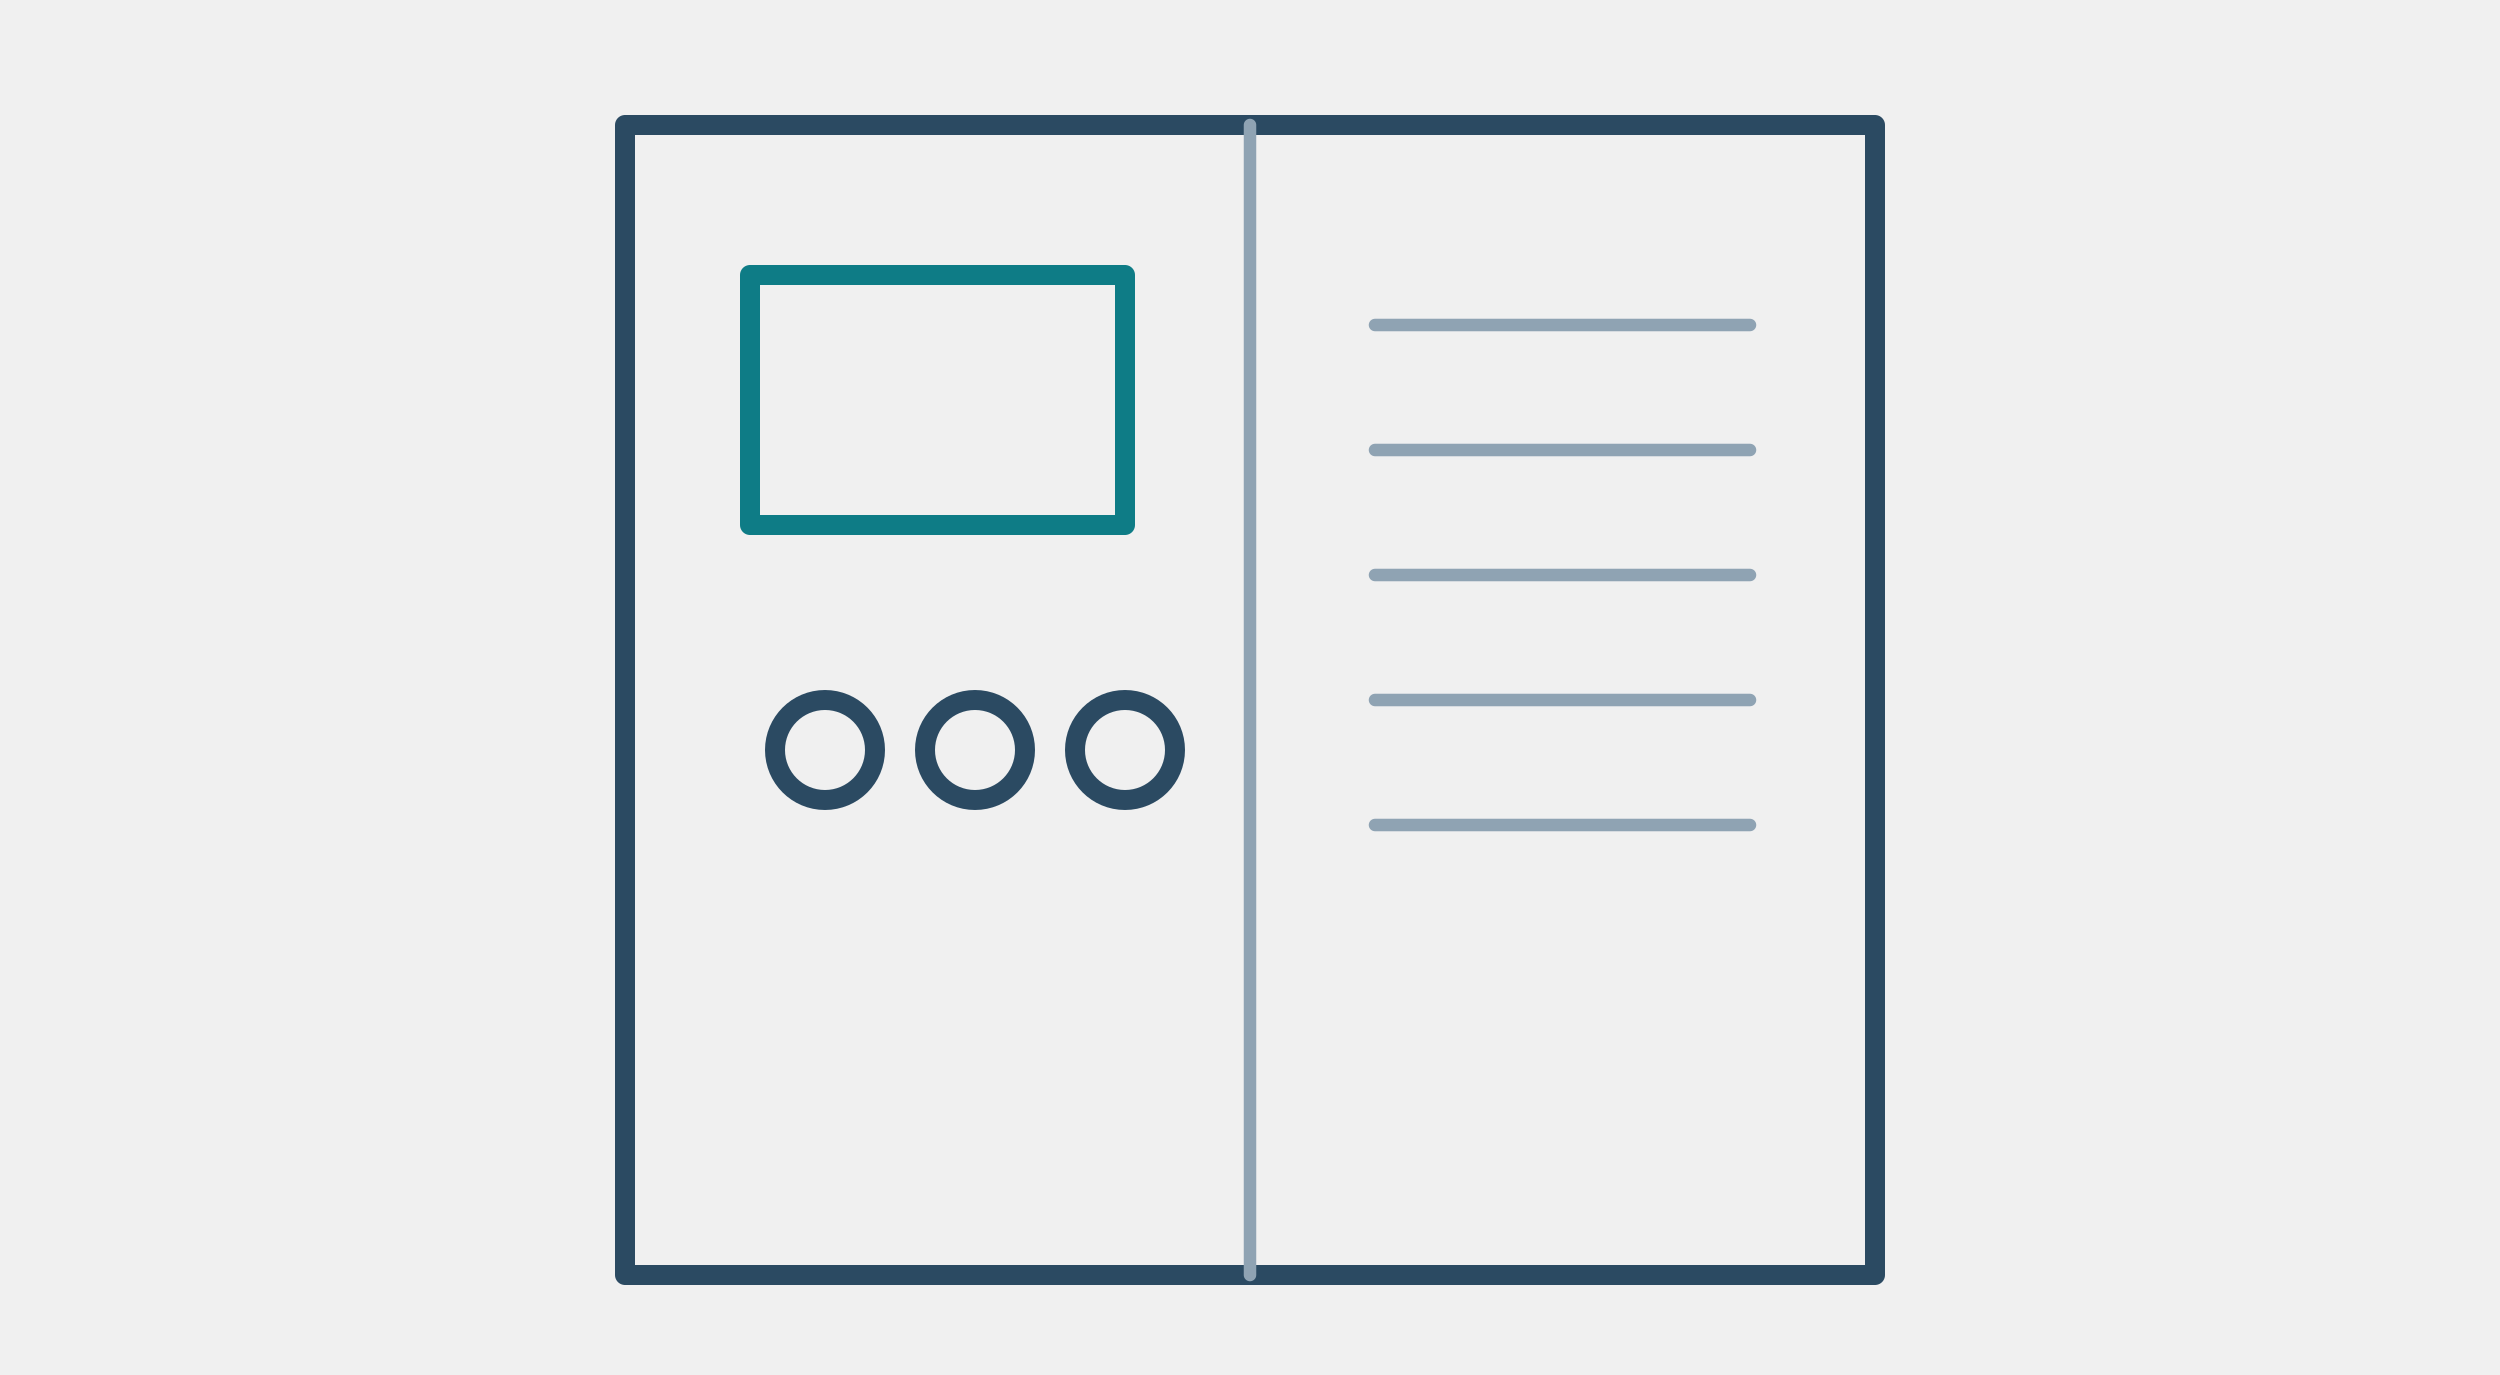
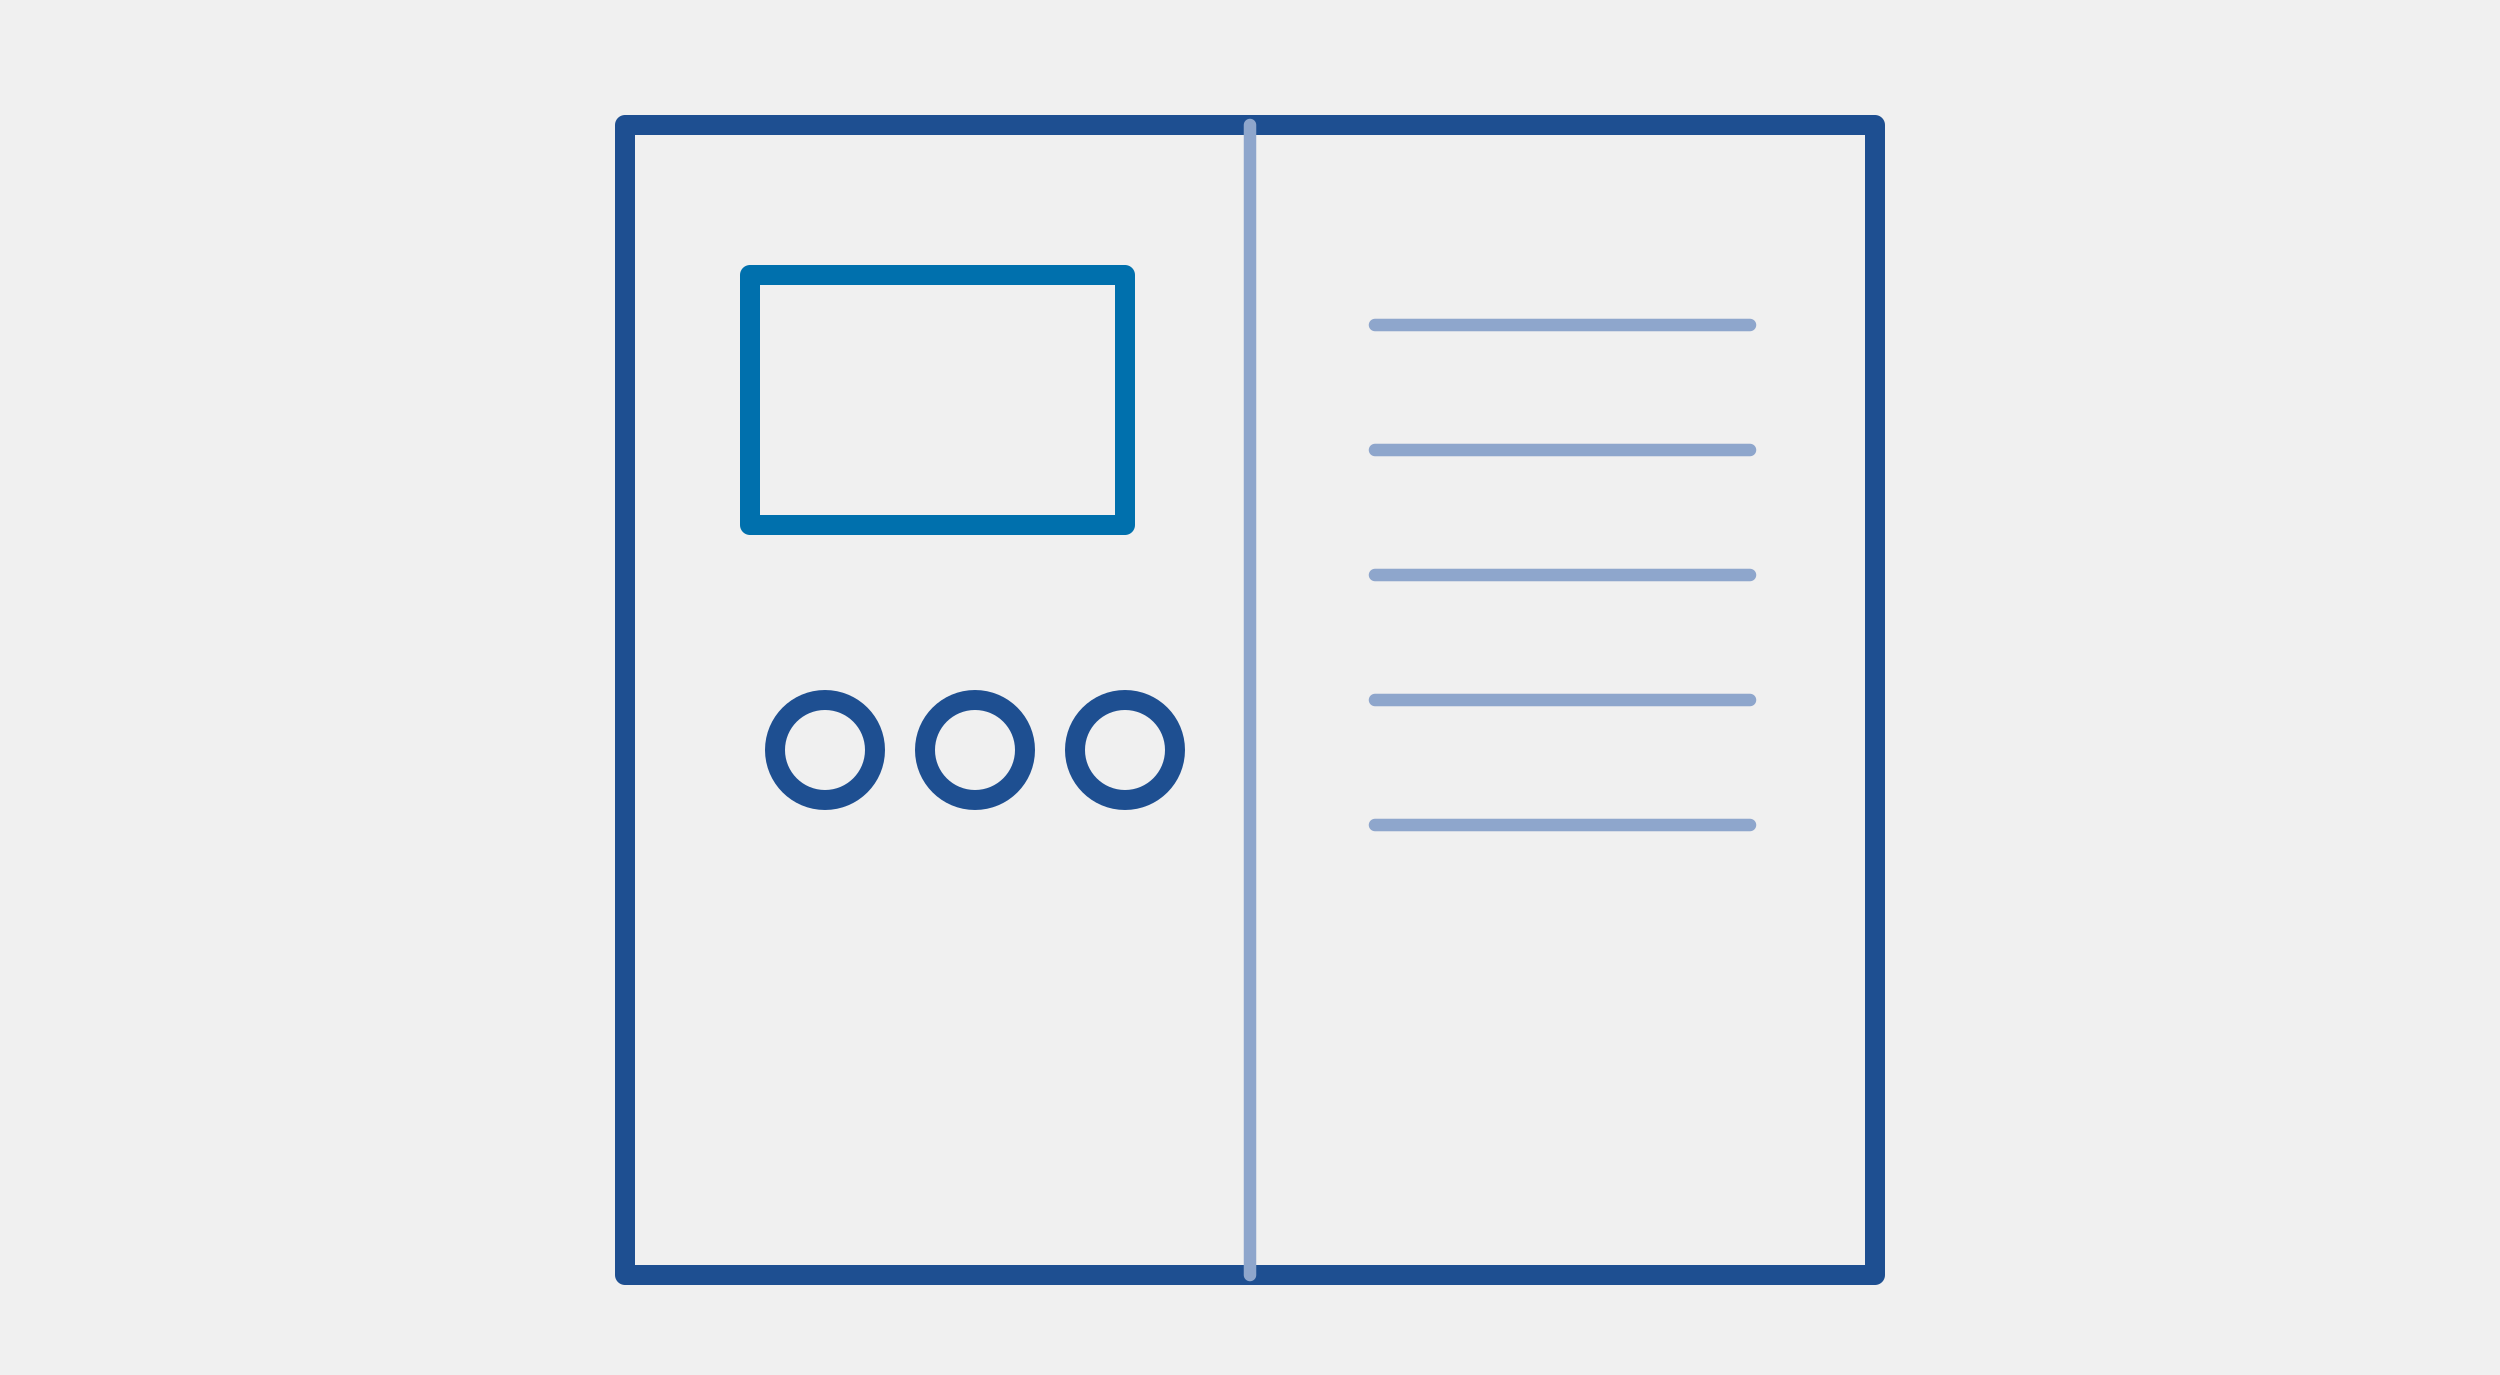
<svg xmlns="http://www.w3.org/2000/svg" viewBox="0 0 200 110" width="200" height="110" role="img" aria-label="Drives and control panels">
  <style>
.ln{fill:none;stroke-width:1.6;stroke-linecap:round;stroke-linejoin:round}
.lt{fill:none;stroke-width:1;stroke-linecap:round}
.lk{fill:none;stroke-width:3;stroke-linecap:round;stroke-linejoin:round}
.dsh{stroke-dasharray:5 5}
- .s-steel{stroke:#2B4A62}.s-soft{stroke:#8FA3B3}.s-teal{stroke:#0E7C86}.s-amber{stroke:#E3A23B}.s-dk{stroke:#7F97AB}.s-dk2{stroke:#C4D1DB}
- .f-teal{fill:#0E7C86}.f-amber{fill:#E3A23B}.f-steel{fill:#2B4A62}.f-zinc{fill:#E7ECEF}.f-white{fill:#FFFFFF}.f-ink{fill:#102638}.f-soft{fill:#C9D3DA}
- .lbl{font-family:'Archivo',sans-serif;font-size:11px;font-weight:500;fill:#4A5B6A}
- .lbl-d{font-family:'Archivo',sans-serif;font-size:11px;font-weight:500;fill:#A9B8C5}
+ .s-steel{stroke:#1E4F91}.s-soft{stroke:#8EA6CC}.s-teal{stroke:#0070AD}.s-amber{stroke:#FFB400}.s-dk{stroke:#7F9CCB}.s-dk2{stroke:#C8D6F0}
+ .f-teal{fill:#0070AD}.f-amber{fill:#FFB400}.f-steel{fill:#1E4F91}.f-zinc{fill:#E6F6FA}.f-white{fill:#FFFFFF}.f-ink{fill:#0A1F4D}.f-soft{fill:#C9D6EA}
+ .lbl{font-family:'Archivo',sans-serif;font-size:11px;font-weight:500;fill:#475A78}
+ .lbl-d{font-family:'Archivo',sans-serif;font-size:11px;font-weight:500;fill:#B9C8E8}
.mid{text-anchor:middle}
@keyframes run{to{stroke-dashoffset:-40}}
.wire-run{stroke-dasharray:6 14;animation:run 1.4s linear infinite}
@keyframes pulse{0%,45%{opacity:.95}50%,100%{opacity:.12}}
.pulse{animation:pulse 2.4s steps(1,end) infinite}
@keyframes melt{0%,100%{opacity:.82}50%{opacity:1}}
.melt{animation:melt 4s ease-in-out infinite}
@media (prefers-reduced-motion: reduce){.wire-run,.pulse,.melt{animation:none}}</style>
  <rect x="50" y="10" width="100" height="92" class="ln s-steel" />
  <line x1="100" y1="10" x2="100" y2="102" class="lt s-soft" />
  <rect x="60" y="22" width="30" height="20" class="ln s-teal" />
  <circle cx="66" cy="60" r="4" class="ln s-steel" />
  <circle cx="78" cy="60" r="4" class="ln s-steel" />
  <circle cx="90" cy="60" r="4" class="ln s-steel" />
  <line x1="110" y1="26" x2="140" y2="26" class="lt s-soft" />
  <line x1="110" y1="36" x2="140" y2="36" class="lt s-soft" />
  <line x1="110" y1="46" x2="140" y2="46" class="lt s-soft" />
  <line x1="110" y1="56" x2="140" y2="56" class="lt s-soft" />
  <line x1="110" y1="66" x2="140" y2="66" class="lt s-soft" />
</svg>
